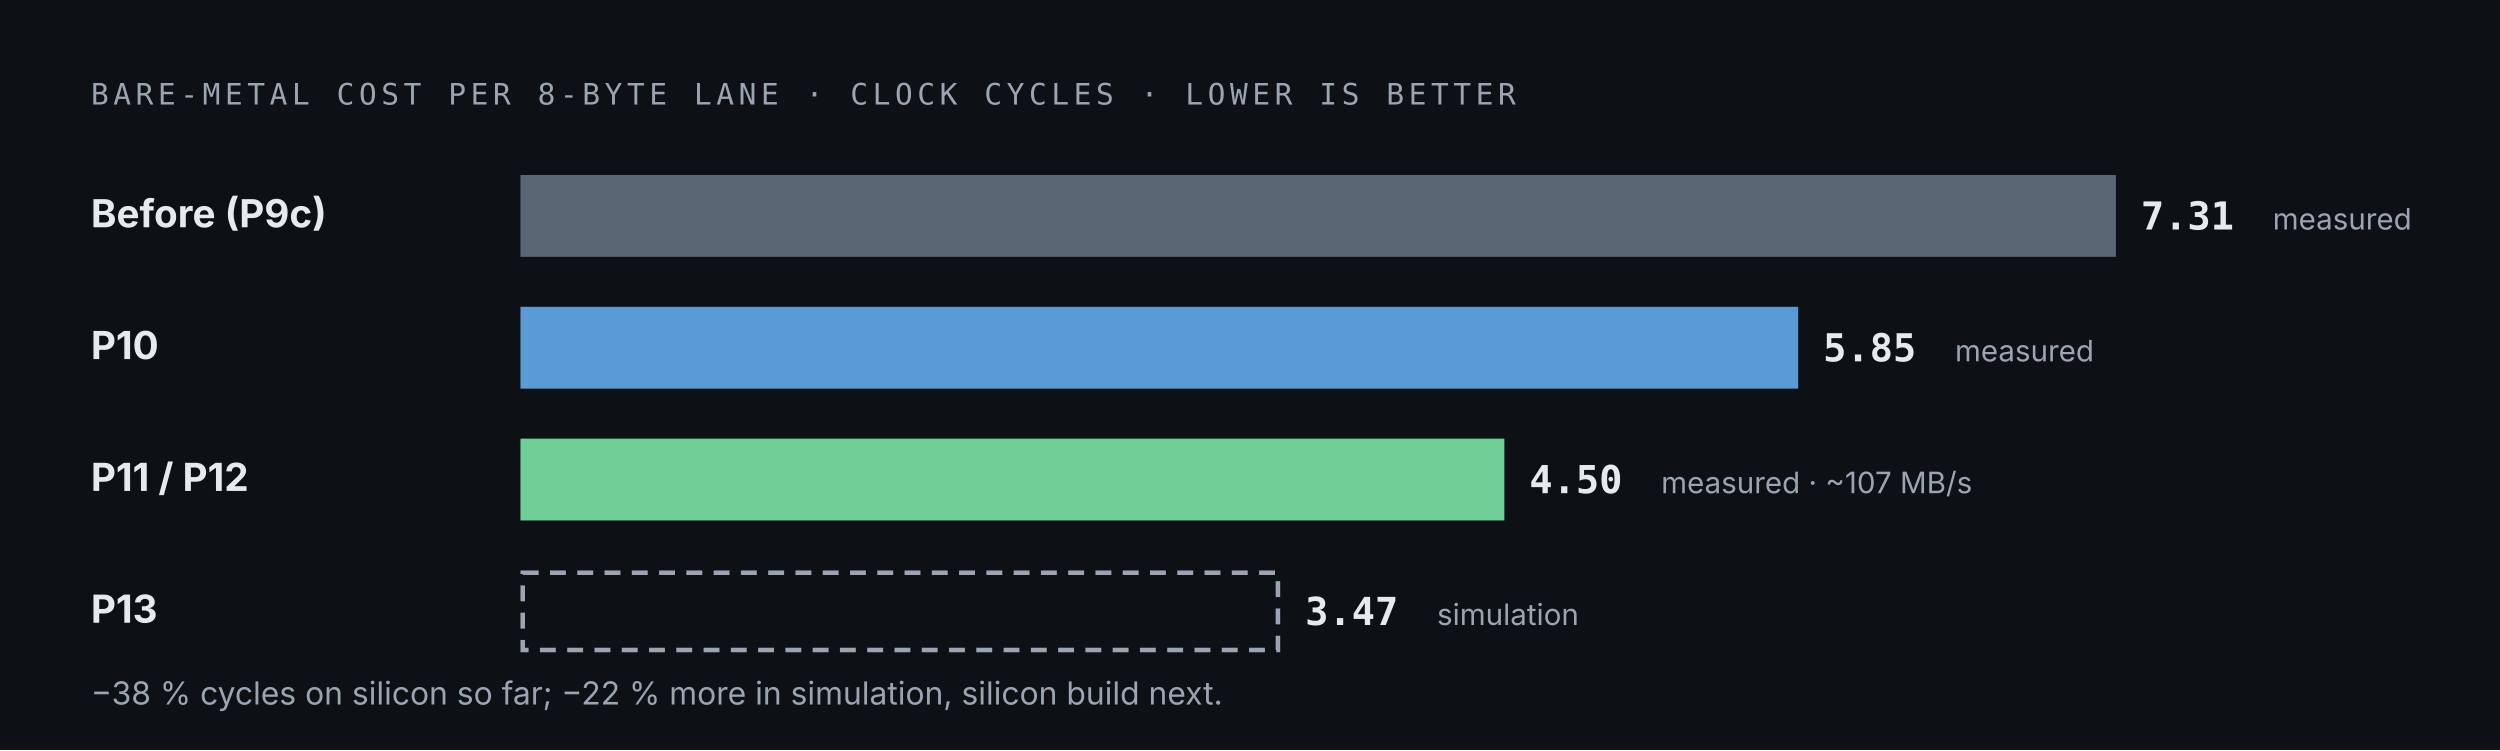
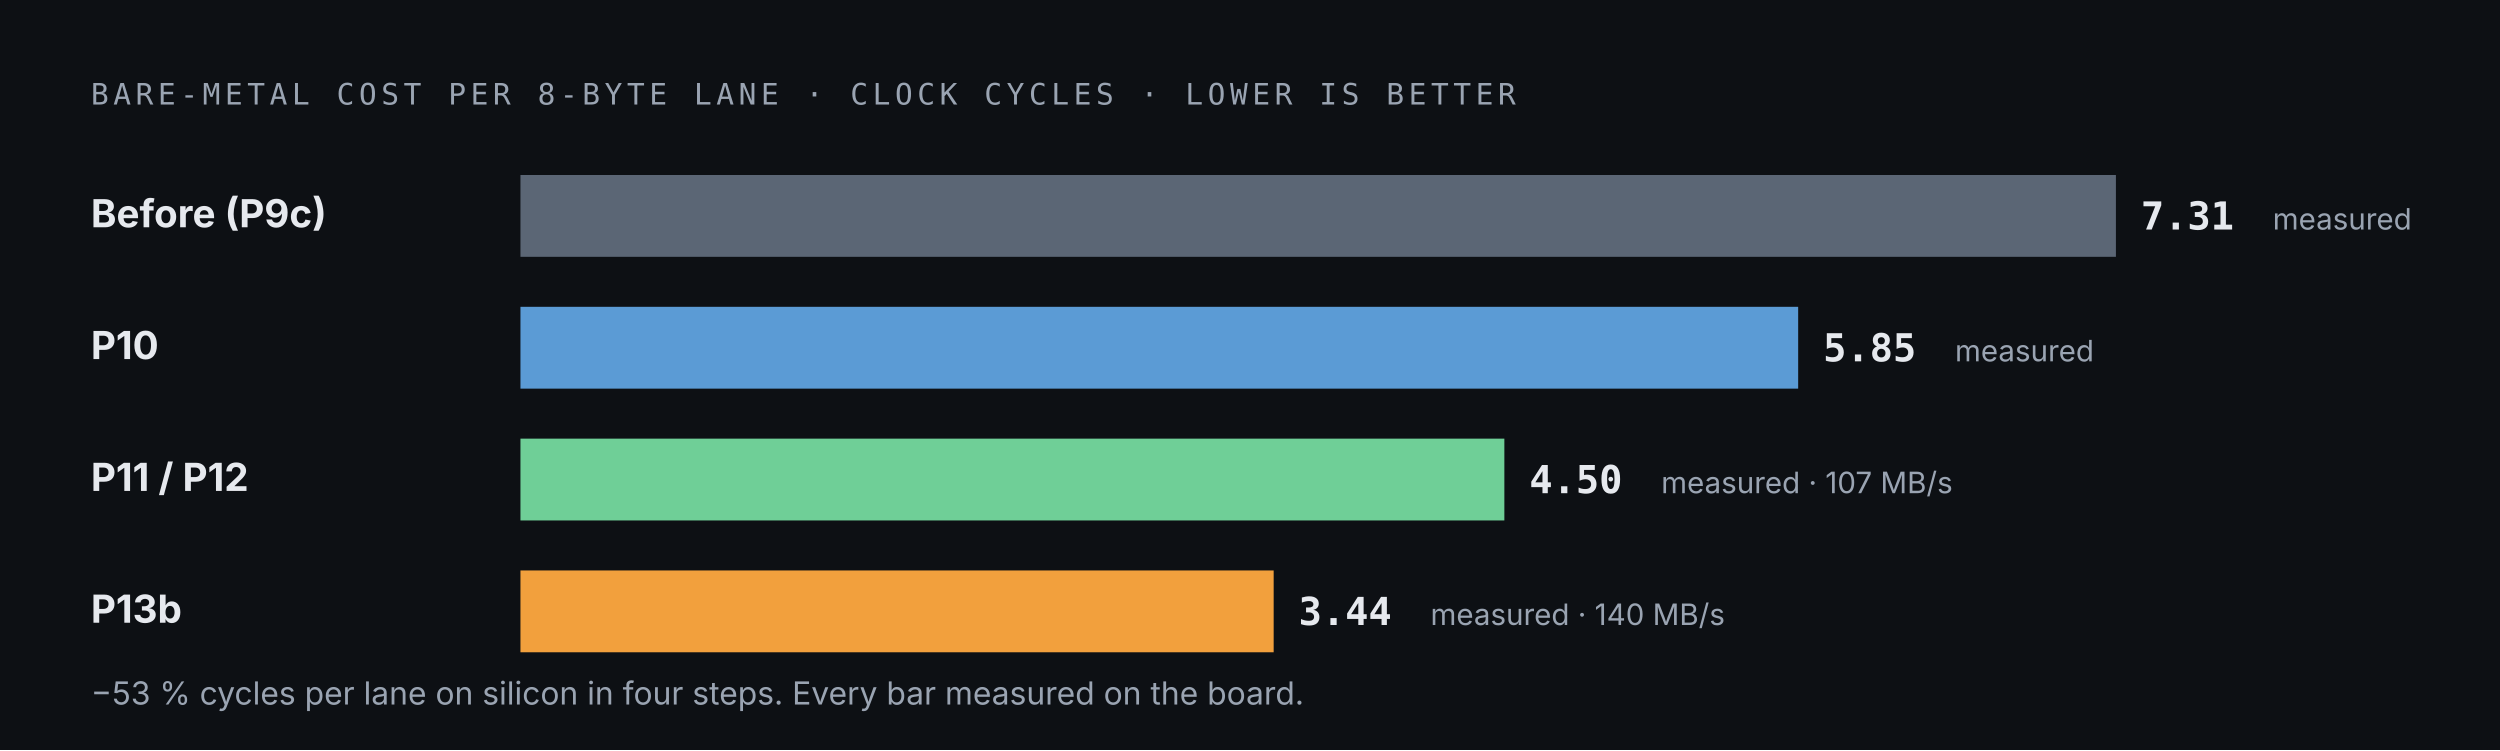
<svg xmlns="http://www.w3.org/2000/svg" viewBox="0 0 1100 330" width="1100" height="330" role="img">
  <rect width="1100" height="330" fill="#0d1014" />
  <text x="40" y="46" font-family="DejaVu Sans Mono, ui-monospace, Menlo, monospace" font-size="13" fill="#9aa4b2" text-anchor="start" font-weight="400" letter-spacing="2">BARE-METAL COST PER 8-BYTE LANE · CLOCK CYCLES · LOWER IS BETTER</text>
  <text x="40" y="100" font-family="Inter, system-ui, -apple-system, Segoe UI, Roboto, sans-serif" font-size="17" fill="#e6e9ee" text-anchor="start" font-weight="700" letter-spacing="0">Before (P9c)</text>
  <rect x="230" y="78" width="700.0" height="34" fill="#5b6675" stroke="#5b6675" stroke-width="2" />
  <text x="942.0" y="101" font-family="DejaVu Sans Mono, ui-monospace, Menlo, monospace" font-size="17" fill="#e6e9ee" text-anchor="start" font-weight="700" letter-spacing="0">7.31</text>
  <text x="1000.0" y="101" font-family="Inter, system-ui, -apple-system, Segoe UI, Roboto, sans-serif" font-size="13" fill="#9aa4b2" text-anchor="start" font-weight="400" letter-spacing="0">measured</text>
  <text x="40" y="158" font-family="Inter, system-ui, -apple-system, Segoe UI, Roboto, sans-serif" font-size="17" fill="#e6e9ee" text-anchor="start" font-weight="700" letter-spacing="0">P10</text>
  <rect x="230" y="136" width="560.192" height="34" fill="#5b9bd5" stroke="#5b9bd5" stroke-width="2" />
  <text x="802.192" y="159" font-family="DejaVu Sans Mono, ui-monospace, Menlo, monospace" font-size="17" fill="#e6e9ee" text-anchor="start" font-weight="700" letter-spacing="0">5.85</text>
  <text x="860.192" y="159" font-family="Inter, system-ui, -apple-system, Segoe UI, Roboto, sans-serif" font-size="13" fill="#9aa4b2" text-anchor="start" font-weight="400" letter-spacing="0">measured</text>
  <text x="40" y="216" font-family="Inter, system-ui, -apple-system, Segoe UI, Roboto, sans-serif" font-size="17" fill="#e6e9ee" text-anchor="start" font-weight="700" letter-spacing="0">P11 / P12</text>
  <rect x="230" y="194" width="430.917" height="34" fill="#6fcf97" stroke="#6fcf97" stroke-width="2" />
  <text x="672.917" y="217" font-family="DejaVu Sans Mono, ui-monospace, Menlo, monospace" font-size="17" fill="#e6e9ee" text-anchor="start" font-weight="700" letter-spacing="0">4.50</text>
-   <text x="730.917" y="217" font-family="Inter, system-ui, -apple-system, Segoe UI, Roboto, sans-serif" font-size="13" fill="#9aa4b2" text-anchor="start" font-weight="400" letter-spacing="0">measured · ~107 MB/s</text>
-   <text x="40" y="274" font-family="Inter, system-ui, -apple-system, Segoe UI, Roboto, sans-serif" font-size="17" fill="#e6e9ee" text-anchor="start" font-weight="700" letter-spacing="0">P13</text>
-   <rect x="230" y="252" width="332.285" height="34" fill="none" stroke="#9aa4b2" stroke-width="2" stroke-dasharray="7 5" />
-   <text x="574.285" y="275" font-family="DejaVu Sans Mono, ui-monospace, Menlo, monospace" font-size="17" fill="#e6e9ee" text-anchor="start" font-weight="700" letter-spacing="0">3.47</text>
-   <text x="632.285" y="275" font-family="Inter, system-ui, -apple-system, Segoe UI, Roboto, sans-serif" font-size="13" fill="#9aa4b2" text-anchor="start" font-weight="400" letter-spacing="0">simulation</text>
-   <text x="40" y="310" font-family="Inter, system-ui, -apple-system, Segoe UI, Roboto, sans-serif" font-size="14" fill="#9aa4b2" text-anchor="start" font-weight="400" letter-spacing="0">−38 % cycles on silicon so far; −22 % more in simulation, silicon build next.</text>
+   <text x="730.917" y="217" font-family="Inter, system-ui, -apple-system, Segoe UI, Roboto, sans-serif" font-size="13" fill="#9aa4b2" text-anchor="start" font-weight="400" letter-spacing="0">measured · 107 MB/s</text>
+   <text x="40" y="274" font-family="Inter, system-ui, -apple-system, Segoe UI, Roboto, sans-serif" font-size="17" fill="#e6e9ee" text-anchor="start" font-weight="700" letter-spacing="0">P13b</text>
+   <rect x="230" y="252" width="329.412" height="34" fill="#f2a03d" stroke="#f2a03d" stroke-width="2" />
+   <text x="571.412" y="275" font-family="DejaVu Sans Mono, ui-monospace, Menlo, monospace" font-size="17" fill="#e6e9ee" text-anchor="start" font-weight="700" letter-spacing="0">3.44</text>
+   <text x="629.412" y="275" font-family="Inter, system-ui, -apple-system, Segoe UI, Roboto, sans-serif" font-size="13" fill="#9aa4b2" text-anchor="start" font-weight="400" letter-spacing="0">measured · 140 MB/s</text>
+   <text x="40" y="310" font-family="Inter, system-ui, -apple-system, Segoe UI, Roboto, sans-serif" font-size="14" fill="#9aa4b2" text-anchor="start" font-weight="400" letter-spacing="0">−53 % cycles per lane on silicon in four steps. Every bar measured on the board.</text>
</svg>
